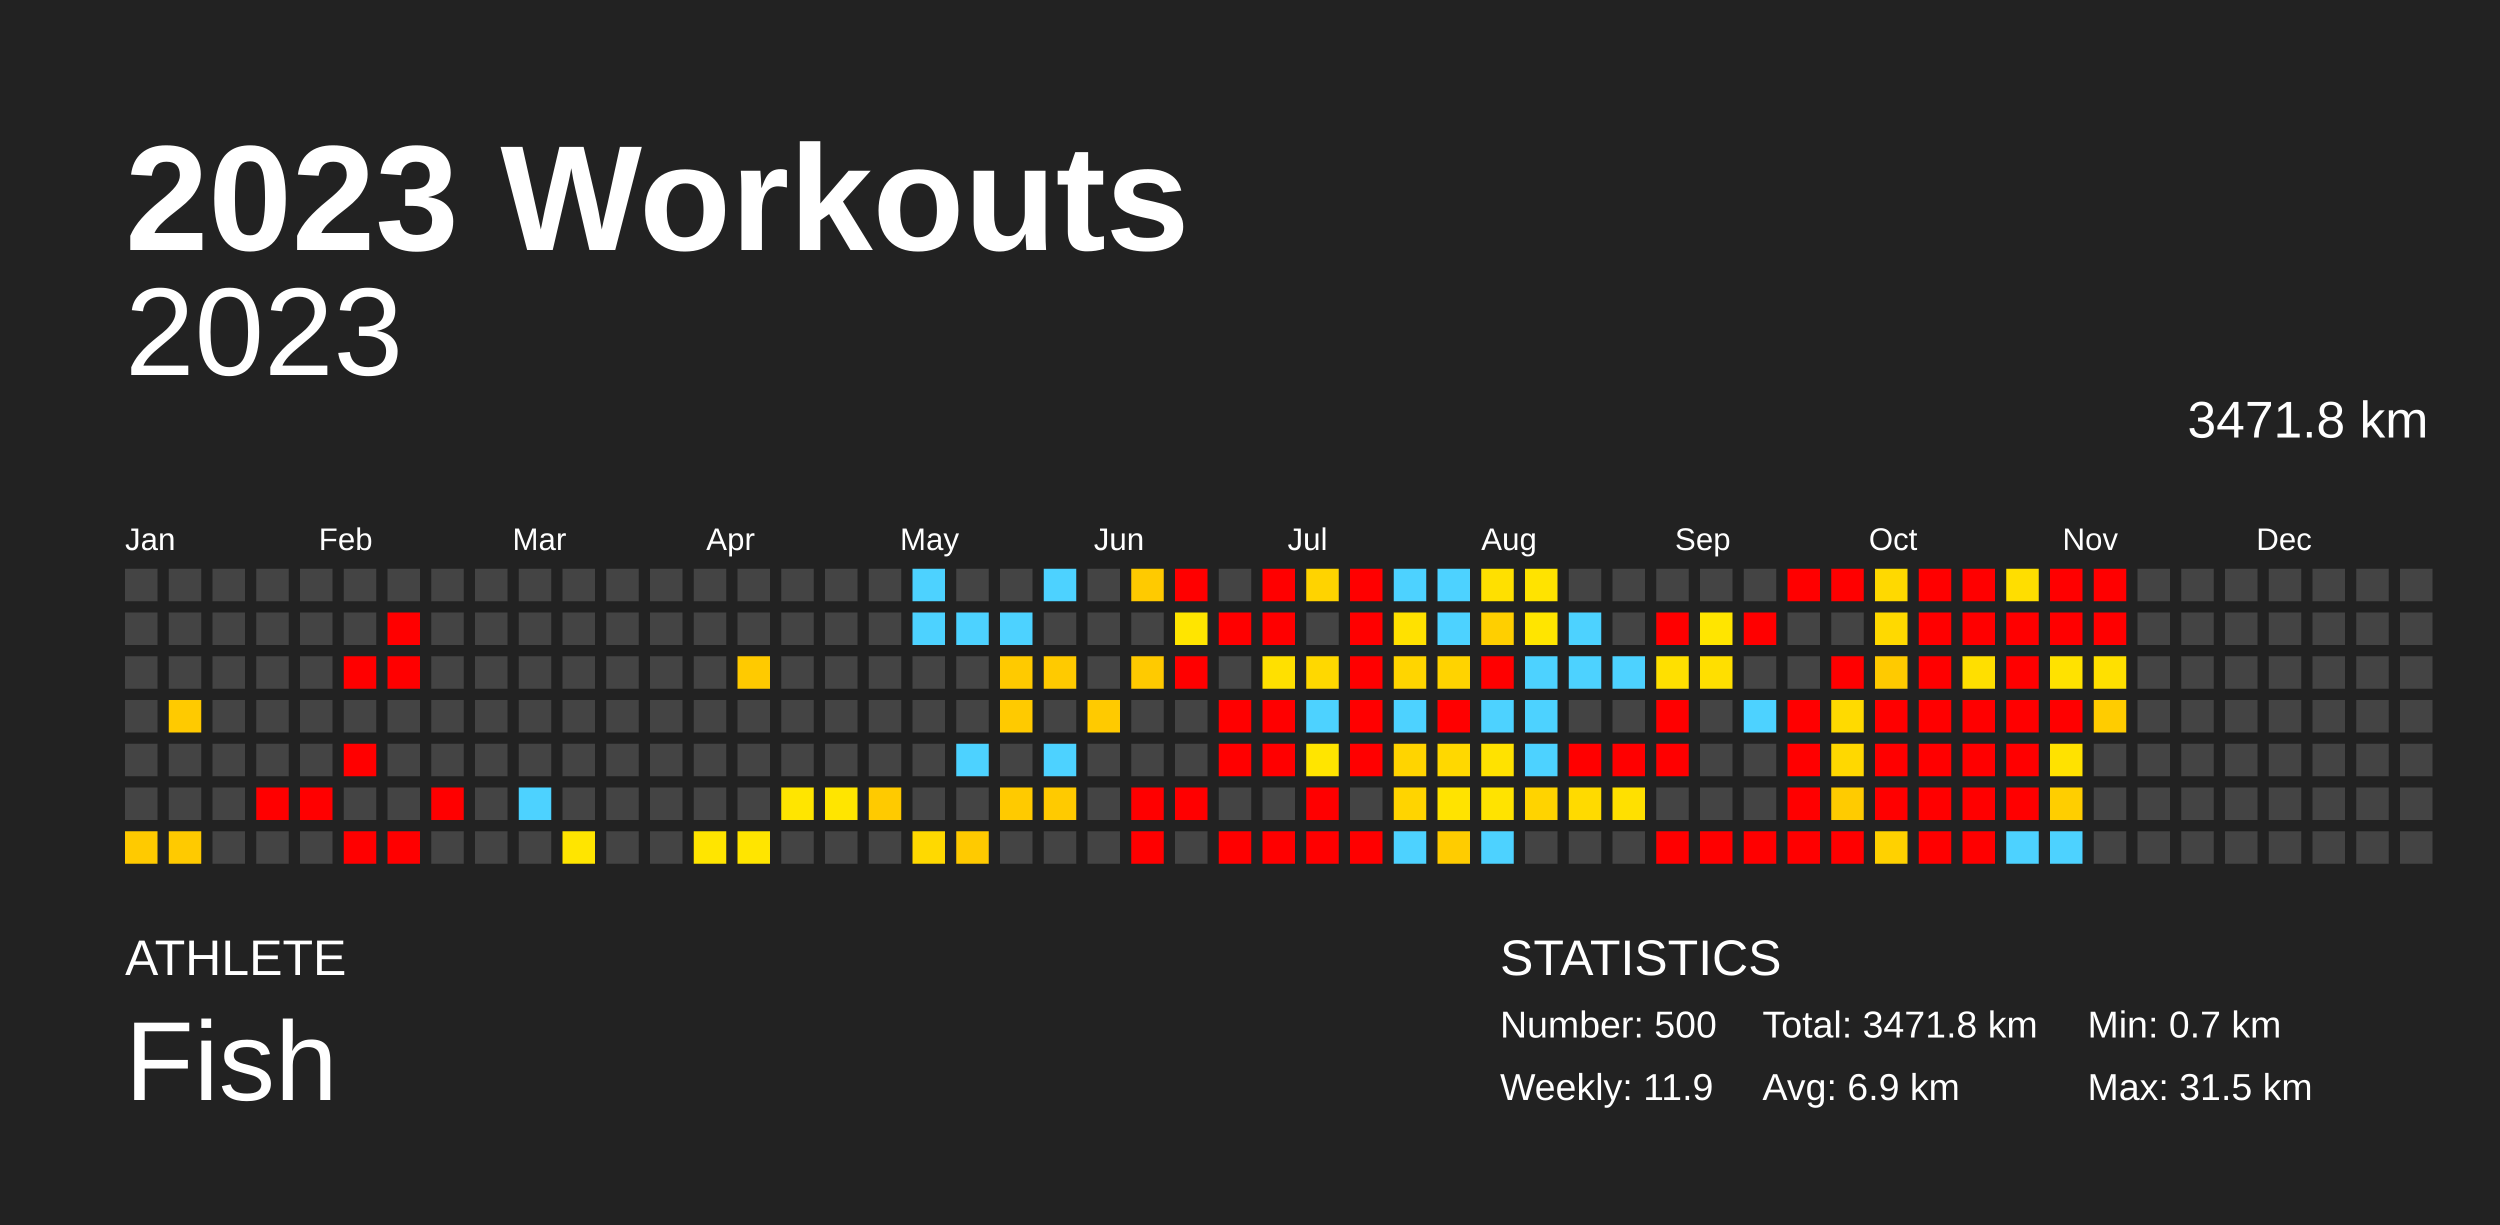
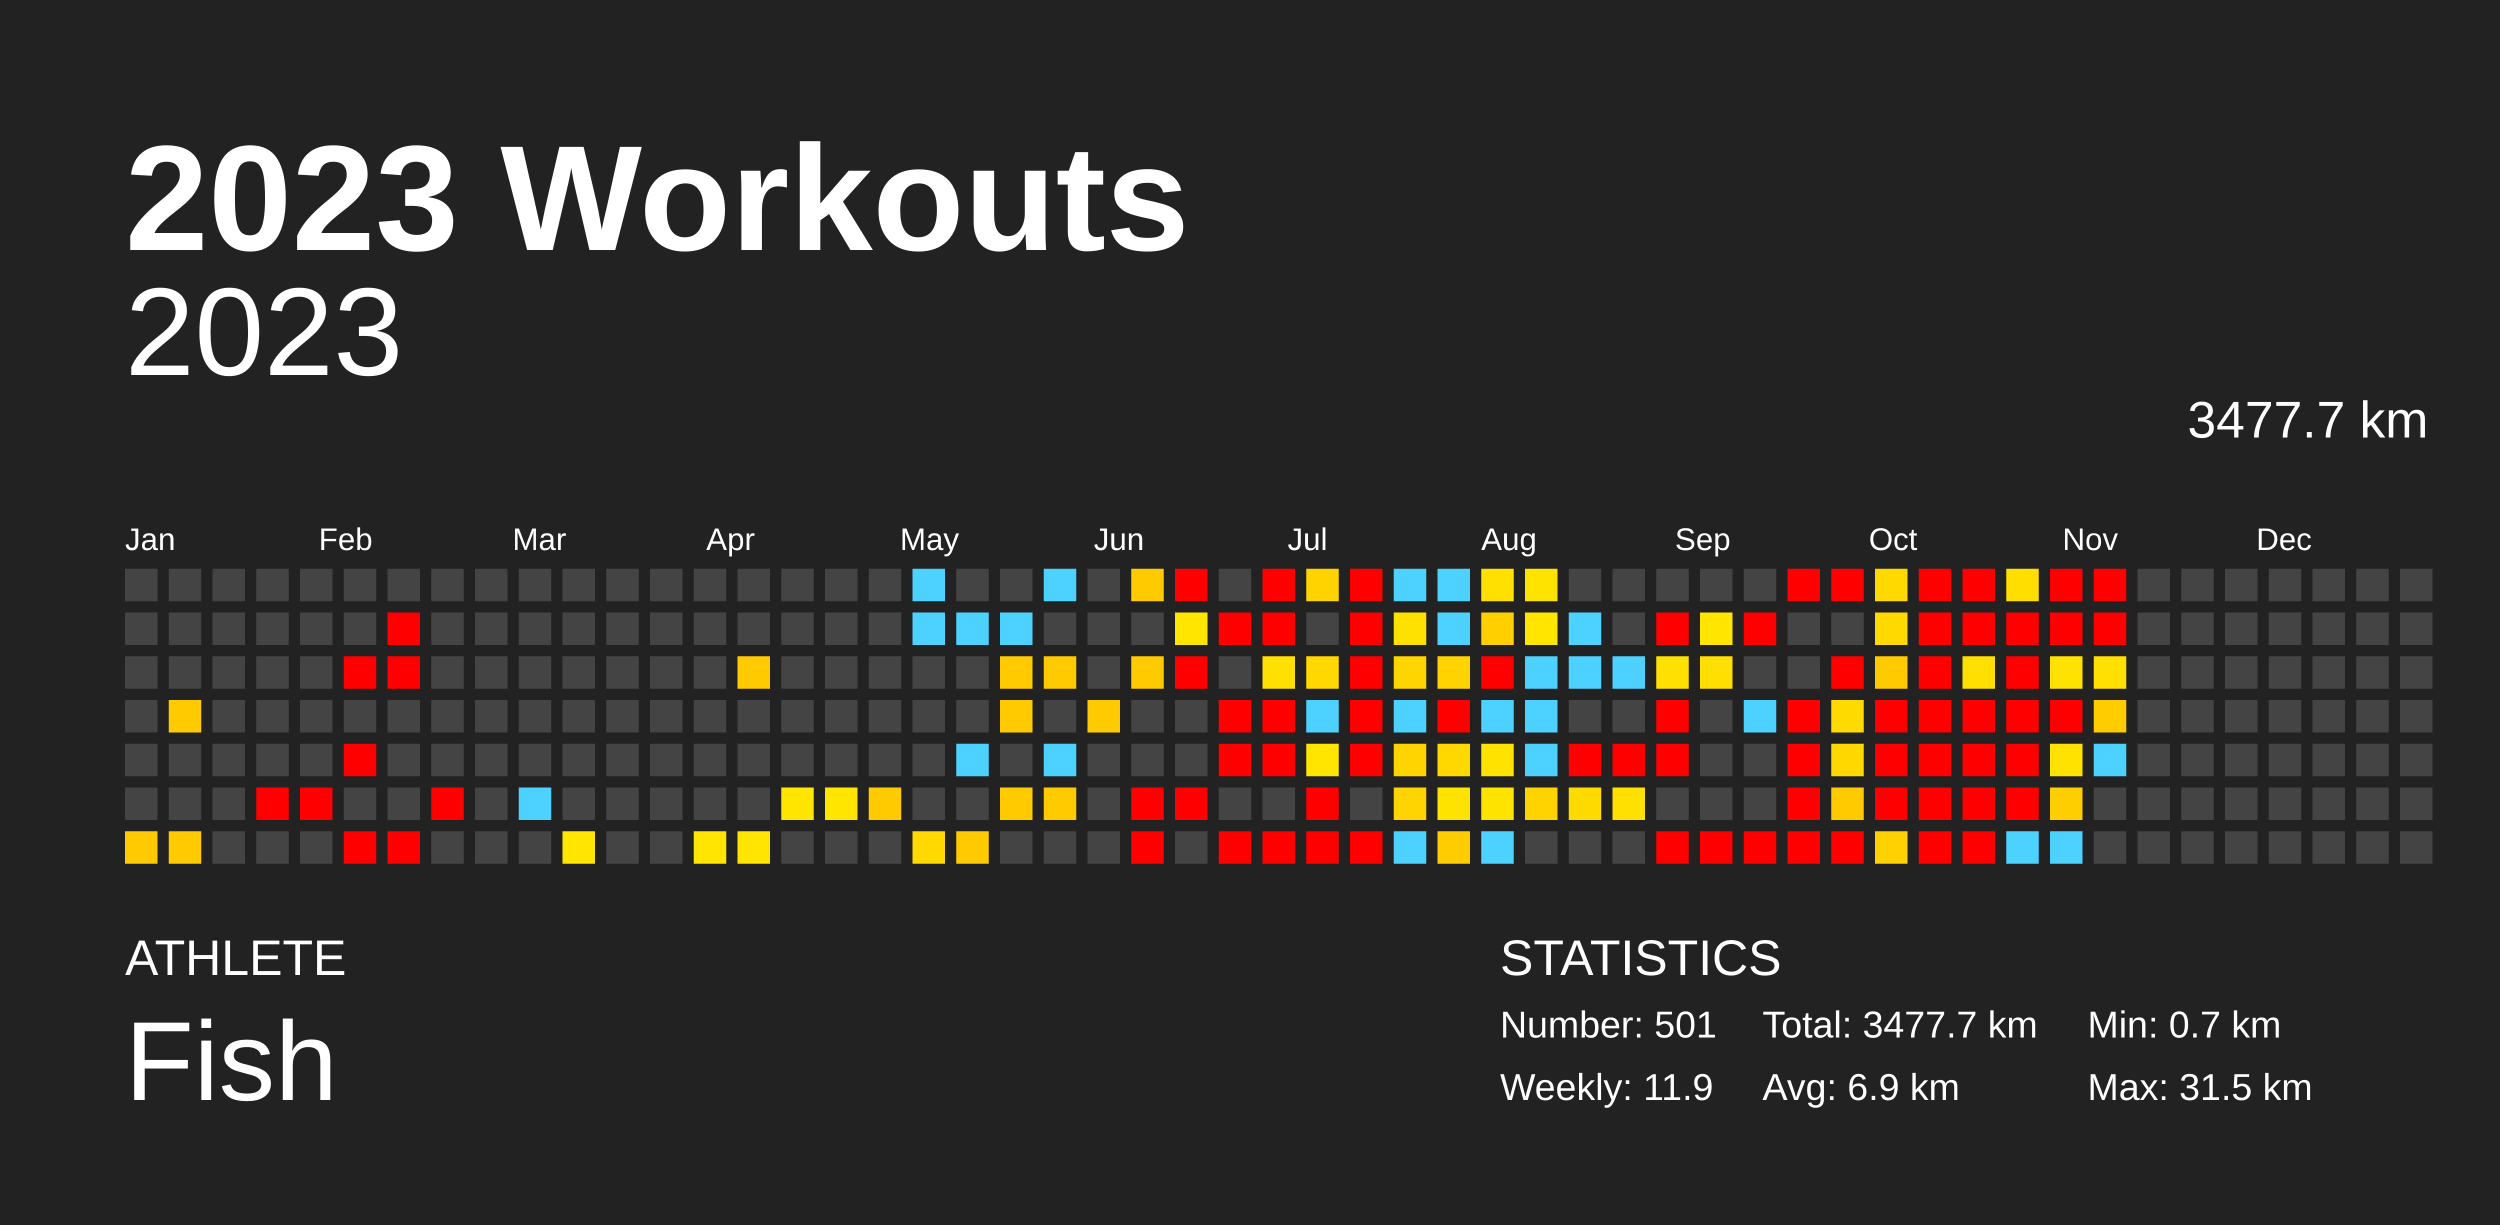
<svg xmlns="http://www.w3.org/2000/svg" baseProfile="full" height="98mm" version="1.1" viewBox="0,0,200,98" width="200mm">
  <defs />
  <rect fill="#222222" height="98" width="200" x="0" y="0" />
  <text fill="#FFFFFF" style="font-size:12px; font-family:Arial; font-weight:bold;" x="10" y="20">2023 Workouts</text>
  <text fill="#FFFFFF" style="font-size:4px; font-family:Arial" x="10" y="78">ATHLETE</text>
  <text fill="#FFFFFF" style="font-size:9px; font-family:Arial" x="10" y="88">Fish</text>
  <text fill="#FFFFFF" style="font-size:4px; font-family:Arial" x="120" y="78">STATISTICS</text>
-   <text fill="#FFFFFF" style="font-size:3px; font-family:Arial" x="120" y="83">Number: 500</text>
+   <text fill="#FFFFFF" style="font-size:3px; font-family:Arial" x="120" y="83">Number: 501</text>
  <text fill="#FFFFFF" style="font-size:3px; font-family:Arial" x="120" y="88">Weekly: 11.9</text>
-   <text fill="#FFFFFF" style="font-size:3px; font-family:Arial" x="141" y="83">Total: 3471.8 km</text>
+   <text fill="#FFFFFF" style="font-size:3px; font-family:Arial" x="141" y="83">Total: 3477.7 km</text>
  <text fill="#FFFFFF" style="font-size:3px; font-family:Arial" x="141" y="88">Avg: 6.9 km</text>
  <text fill="#FFFFFF" style="font-size:3px; font-family:Arial" x="167" y="83">Min: 0.7 km</text>
  <text fill="#FFFFFF" style="font-size:3px; font-family:Arial" x="167" y="88">Max: 31.5 km</text>
  <text alignment-baseline="hanging" fill="#FFFFFF" style="font-size:10.0px; font-family:Arial;" x="10" y="30">2023</text>
-   <text alignment-baseline="hanging" fill="#FFFFFF" style="font-size:4.125px; font-family:Arial;" x="175" y="35">3471.8 km</text>
+   <text alignment-baseline="hanging" fill="#FFFFFF" style="font-size:4.125px; font-family:Arial;" x="175" y="35">3477.7 km</text>
  <text fill="#FFFFFF" style="font-size:2.5px; font-family:Arial" x="10.0" y="44">Jan</text>
  <text fill="#FFFFFF" style="font-size:2.5px; font-family:Arial" x="25.5" y="44">Feb</text>
  <text fill="#FFFFFF" style="font-size:2.5px; font-family:Arial" x="41.0" y="44">Mar</text>
  <text fill="#FFFFFF" style="font-size:2.5px; font-family:Arial" x="56.5" y="44">Apr</text>
  <text fill="#FFFFFF" style="font-size:2.5px; font-family:Arial" x="72.0" y="44">May</text>
  <text fill="#FFFFFF" style="font-size:2.5px; font-family:Arial" x="87.5" y="44">Jun</text>
  <text fill="#FFFFFF" style="font-size:2.5px; font-family:Arial" x="103.0" y="44">Jul</text>
  <text fill="#FFFFFF" style="font-size:2.5px; font-family:Arial" x="118.5" y="44">Aug</text>
  <text fill="#FFFFFF" style="font-size:2.5px; font-family:Arial" x="134.0" y="44">Sep</text>
  <text fill="#FFFFFF" style="font-size:2.5px; font-family:Arial" x="149.5" y="44">Oct</text>
  <text fill="#FFFFFF" style="font-size:2.5px; font-family:Arial" x="165.0" y="44">Nov</text>
  <text fill="#FFFFFF" style="font-size:2.5px; font-family:Arial" x="180.5" y="44">Dec</text>
  <rect fill="#444444" height="2.6" width="2.6" x="10.0" y="45.5" />
  <rect fill="#444444" height="2.6" width="2.6" x="10.0" y="49.0" />
  <rect fill="#444444" height="2.6" width="2.6" x="10.0" y="52.5" />
  <rect fill="#444444" height="2.6" width="2.6" x="10.0" y="56.0" />
  <rect fill="#444444" height="2.6" width="2.6" x="10.0" y="59.5" />
  <rect fill="#444444" height="2.6" width="2.6" x="10.0" y="63.0" />
  <rect fill="#ffca00" height="2.6" width="2.6" x="10.0" y="66.5" />
  <rect fill="#444444" height="2.6" width="2.6" x="13.5" y="45.5" />
  <rect fill="#444444" height="2.6" width="2.6" x="13.5" y="49.0" />
  <rect fill="#444444" height="2.6" width="2.6" x="13.5" y="52.5" />
  <rect fill="#ffca00" height="2.6" width="2.6" x="13.5" y="56.0" />
  <rect fill="#444444" height="2.6" width="2.6" x="13.5" y="59.5" />
  <rect fill="#444444" height="2.6" width="2.6" x="13.5" y="63.0" />
  <rect fill="#ffca00" height="2.6" width="2.6" x="13.5" y="66.5" />
  <rect fill="#444444" height="2.6" width="2.6" x="17.0" y="45.5" />
  <rect fill="#444444" height="2.6" width="2.6" x="17.0" y="49.0" />
  <rect fill="#444444" height="2.6" width="2.6" x="17.0" y="52.5" />
  <rect fill="#444444" height="2.6" width="2.6" x="17.0" y="56.0" />
  <rect fill="#444444" height="2.6" width="2.6" x="17.0" y="59.5" />
  <rect fill="#444444" height="2.6" width="2.6" x="17.0" y="63.0" />
  <rect fill="#444444" height="2.6" width="2.6" x="17.0" y="66.5" />
  <rect fill="#444444" height="2.6" width="2.6" x="20.5" y="45.5" />
  <rect fill="#444444" height="2.6" width="2.6" x="20.5" y="49.0" />
  <rect fill="#444444" height="2.6" width="2.6" x="20.5" y="52.5" />
  <rect fill="#444444" height="2.6" width="2.6" x="20.5" y="56.0" />
  <rect fill="#444444" height="2.6" width="2.6" x="20.5" y="59.5" />
  <rect fill="red" height="2.6" width="2.6" x="20.5" y="63.0" />
  <rect fill="#444444" height="2.6" width="2.6" x="20.5" y="66.5" />
  <rect fill="#444444" height="2.6" width="2.6" x="24.0" y="45.5" />
  <rect fill="#444444" height="2.6" width="2.6" x="24.0" y="49.0" />
  <rect fill="#444444" height="2.6" width="2.6" x="24.0" y="52.5" />
  <rect fill="#444444" height="2.6" width="2.6" x="24.0" y="56.0" />
  <rect fill="#444444" height="2.6" width="2.6" x="24.0" y="59.5" />
  <rect fill="red" height="2.6" width="2.6" x="24.0" y="63.0" />
  <rect fill="#444444" height="2.6" width="2.6" x="24.0" y="66.5" />
  <rect fill="#444444" height="2.6" width="2.6" x="27.5" y="45.5" />
  <rect fill="#444444" height="2.6" width="2.6" x="27.5" y="49.0" />
  <rect fill="red" height="2.6" width="2.6" x="27.5" y="52.5" />
  <rect fill="#444444" height="2.6" width="2.6" x="27.5" y="56.0" />
  <rect fill="red" height="2.6" width="2.6" x="27.5" y="59.5" />
  <rect fill="#444444" height="2.6" width="2.6" x="27.5" y="63.0" />
  <rect fill="red" height="2.6" width="2.6" x="27.5" y="66.5" />
  <rect fill="#444444" height="2.6" width="2.6" x="31.0" y="45.5" />
  <rect fill="red" height="2.6" width="2.6" x="31.0" y="49.0" />
  <rect fill="red" height="2.6" width="2.6" x="31.0" y="52.5" />
  <rect fill="#444444" height="2.6" width="2.6" x="31.0" y="56.0" />
  <rect fill="#444444" height="2.6" width="2.6" x="31.0" y="59.5" />
  <rect fill="#444444" height="2.6" width="2.6" x="31.0" y="63.0" />
  <rect fill="red" height="2.6" width="2.6" x="31.0" y="66.5" />
  <rect fill="#444444" height="2.6" width="2.6" x="34.5" y="45.5" />
  <rect fill="#444444" height="2.6" width="2.6" x="34.5" y="49.0" />
  <rect fill="#444444" height="2.6" width="2.6" x="34.5" y="52.5" />
  <rect fill="#444444" height="2.6" width="2.6" x="34.5" y="56.0" />
  <rect fill="#444444" height="2.6" width="2.6" x="34.5" y="59.5" />
  <rect fill="red" height="2.6" width="2.6" x="34.5" y="63.0" />
  <rect fill="#444444" height="2.6" width="2.6" x="34.5" y="66.5" />
  <rect fill="#444444" height="2.6" width="2.6" x="38.0" y="45.5" />
  <rect fill="#444444" height="2.6" width="2.6" x="38.0" y="49.0" />
  <rect fill="#444444" height="2.6" width="2.6" x="38.0" y="52.5" />
  <rect fill="#444444" height="2.6" width="2.6" x="38.0" y="56.0" />
  <rect fill="#444444" height="2.6" width="2.6" x="38.0" y="59.5" />
  <rect fill="#444444" height="2.6" width="2.6" x="38.0" y="63.0" />
  <rect fill="#444444" height="2.6" width="2.6" x="38.0" y="66.5" />
  <rect fill="#444444" height="2.6" width="2.6" x="41.5" y="45.5" />
  <rect fill="#444444" height="2.6" width="2.6" x="41.5" y="49.0" />
  <rect fill="#444444" height="2.6" width="2.6" x="41.5" y="52.5" />
  <rect fill="#444444" height="2.6" width="2.6" x="41.5" y="56.0" />
  <rect fill="#444444" height="2.6" width="2.6" x="41.5" y="59.5" />
  <rect fill="#4dd2ff" height="2.6" width="2.6" x="41.5" y="63.0" />
  <rect fill="#444444" height="2.6" width="2.6" x="41.5" y="66.5" />
  <rect fill="#444444" height="2.6" width="2.6" x="45.0" y="45.5" />
  <rect fill="#444444" height="2.6" width="2.6" x="45.0" y="49.0" />
  <rect fill="#444444" height="2.6" width="2.6" x="45.0" y="52.5" />
  <rect fill="#444444" height="2.6" width="2.6" x="45.0" y="56.0" />
  <rect fill="#444444" height="2.6" width="2.6" x="45.0" y="59.5" />
  <rect fill="#444444" height="2.6" width="2.6" x="45.0" y="63.0" />
  <rect fill="#ffe500" height="2.6" width="2.6" x="45.0" y="66.5" />
  <rect fill="#444444" height="2.6" width="2.6" x="48.5" y="45.5" />
  <rect fill="#444444" height="2.6" width="2.6" x="48.5" y="49.0" />
  <rect fill="#444444" height="2.6" width="2.6" x="48.5" y="52.5" />
  <rect fill="#444444" height="2.6" width="2.6" x="48.5" y="56.0" />
  <rect fill="#444444" height="2.6" width="2.6" x="48.5" y="59.5" />
  <rect fill="#444444" height="2.6" width="2.6" x="48.5" y="63.0" />
  <rect fill="#444444" height="2.6" width="2.6" x="48.5" y="66.5" />
  <rect fill="#444444" height="2.6" width="2.6" x="52.0" y="45.5" />
  <rect fill="#444444" height="2.6" width="2.6" x="52.0" y="49.0" />
  <rect fill="#444444" height="2.6" width="2.6" x="52.0" y="52.5" />
  <rect fill="#444444" height="2.6" width="2.6" x="52.0" y="56.0" />
  <rect fill="#444444" height="2.6" width="2.6" x="52.0" y="59.5" />
  <rect fill="#444444" height="2.6" width="2.6" x="52.0" y="63.0" />
  <rect fill="#444444" height="2.6" width="2.6" x="52.0" y="66.5" />
  <rect fill="#444444" height="2.6" width="2.6" x="55.5" y="45.5" />
  <rect fill="#444444" height="2.6" width="2.6" x="55.5" y="49.0" />
  <rect fill="#444444" height="2.6" width="2.6" x="55.5" y="52.5" />
  <rect fill="#444444" height="2.6" width="2.6" x="55.5" y="56.0" />
  <rect fill="#444444" height="2.6" width="2.6" x="55.5" y="59.5" />
  <rect fill="#444444" height="2.6" width="2.6" x="55.5" y="63.0" />
  <rect fill="#ffe500" height="2.6" width="2.6" x="55.5" y="66.5" />
  <rect fill="#444444" height="2.6" width="2.6" x="59.0" y="45.5" />
  <rect fill="#444444" height="2.6" width="2.6" x="59.0" y="49.0" />
  <rect fill="#ffca00" height="2.6" width="2.6" x="59.0" y="52.5" />
  <rect fill="#444444" height="2.6" width="2.6" x="59.0" y="56.0" />
  <rect fill="#444444" height="2.6" width="2.6" x="59.0" y="59.5" />
  <rect fill="#444444" height="2.6" width="2.6" x="59.0" y="63.0" />
  <rect fill="#ffe500" height="2.6" width="2.6" x="59.0" y="66.5" />
  <rect fill="#444444" height="2.6" width="2.6" x="62.5" y="45.5" />
  <rect fill="#444444" height="2.6" width="2.6" x="62.5" y="49.0" />
  <rect fill="#444444" height="2.6" width="2.6" x="62.5" y="52.5" />
  <rect fill="#444444" height="2.6" width="2.6" x="62.5" y="56.0" />
  <rect fill="#444444" height="2.6" width="2.6" x="62.5" y="59.5" />
  <rect fill="#ffe500" height="2.6" width="2.6" x="62.5" y="63.0" />
  <rect fill="#444444" height="2.6" width="2.6" x="62.5" y="66.5" />
  <rect fill="#444444" height="2.6" width="2.6" x="66.0" y="45.5" />
  <rect fill="#444444" height="2.6" width="2.6" x="66.0" y="49.0" />
  <rect fill="#444444" height="2.6" width="2.6" x="66.0" y="52.5" />
  <rect fill="#444444" height="2.6" width="2.6" x="66.0" y="56.0" />
  <rect fill="#444444" height="2.6" width="2.6" x="66.0" y="59.5" />
  <rect fill="#ffe500" height="2.6" width="2.6" x="66.0" y="63.0" />
  <rect fill="#444444" height="2.6" width="2.6" x="66.0" y="66.5" />
  <rect fill="#444444" height="2.6" width="2.6" x="69.5" y="45.5" />
  <rect fill="#444444" height="2.6" width="2.6" x="69.5" y="49.0" />
  <rect fill="#444444" height="2.6" width="2.6" x="69.5" y="52.5" />
  <rect fill="#444444" height="2.6" width="2.6" x="69.5" y="56.0" />
  <rect fill="#444444" height="2.6" width="2.6" x="69.5" y="59.5" />
  <rect fill="#ffca00" height="2.6" width="2.6" x="69.5" y="63.0" />
  <rect fill="#444444" height="2.6" width="2.6" x="69.5" y="66.5" />
  <rect fill="#4dd2ff" height="2.6" width="2.6" x="73.0" y="45.5" />
  <rect fill="#4dd2ff" height="2.6" width="2.6" x="73.0" y="49.0" />
  <rect fill="#444444" height="2.6" width="2.6" x="73.0" y="52.5" />
  <rect fill="#444444" height="2.6" width="2.6" x="73.0" y="56.0" />
  <rect fill="#444444" height="2.6" width="2.6" x="73.0" y="59.5" />
  <rect fill="#444444" height="2.6" width="2.6" x="73.0" y="63.0" />
  <rect fill="#ffd900" height="2.6" width="2.6" x="73.0" y="66.5" />
  <rect fill="#444444" height="2.6" width="2.6" x="76.5" y="45.5" />
  <rect fill="#4dd2ff" height="2.6" width="2.6" x="76.5" y="49.0" />
  <rect fill="#444444" height="2.6" width="2.6" x="76.5" y="52.5" />
  <rect fill="#444444" height="2.6" width="2.6" x="76.5" y="56.0" />
  <rect fill="#4dd2ff" height="2.6" width="2.6" x="76.5" y="59.5" />
  <rect fill="#444444" height="2.6" width="2.6" x="76.5" y="63.0" />
  <rect fill="#ffca00" height="2.6" width="2.6" x="76.5" y="66.5" />
  <rect fill="#444444" height="2.6" width="2.6" x="80.0" y="45.5" />
  <rect fill="#4dd2ff" height="2.6" width="2.6" x="80.0" y="49.0" />
  <rect fill="#ffca00" height="2.6" width="2.6" x="80.0" y="52.5" />
  <rect fill="#ffca00" height="2.6" width="2.6" x="80.0" y="56.0" />
  <rect fill="#444444" height="2.6" width="2.6" x="80.0" y="59.5" />
  <rect fill="#ffca00" height="2.6" width="2.6" x="80.0" y="63.0" />
  <rect fill="#444444" height="2.6" width="2.6" x="80.0" y="66.5" />
  <rect fill="#4dd2ff" height="2.6" width="2.6" x="83.5" y="45.5" />
  <rect fill="#444444" height="2.6" width="2.6" x="83.5" y="49.0" />
  <rect fill="#ffca00" height="2.6" width="2.6" x="83.5" y="52.5" />
  <rect fill="#444444" height="2.6" width="2.6" x="83.5" y="56.0" />
  <rect fill="#4dd2ff" height="2.6" width="2.6" x="83.5" y="59.5" />
  <rect fill="#ffca00" height="2.6" width="2.6" x="83.5" y="63.0" />
  <rect fill="#444444" height="2.6" width="2.6" x="83.5" y="66.5" />
  <rect fill="#444444" height="2.6" width="2.6" x="87.0" y="45.5" />
  <rect fill="#444444" height="2.6" width="2.6" x="87.0" y="49.0" />
  <rect fill="#444444" height="2.6" width="2.6" x="87.0" y="52.5" />
  <rect fill="#ffca00" height="2.6" width="2.6" x="87.0" y="56.0" />
  <rect fill="#444444" height="2.6" width="2.6" x="87.0" y="59.5" />
  <rect fill="#444444" height="2.6" width="2.6" x="87.0" y="63.0" />
  <rect fill="#444444" height="2.6" width="2.6" x="87.0" y="66.5" />
  <rect fill="#ffca00" height="2.6" width="2.6" x="90.5" y="45.5" />
  <rect fill="#444444" height="2.6" width="2.6" x="90.5" y="49.0" />
  <rect fill="#ffca00" height="2.6" width="2.6" x="90.5" y="52.5" />
  <rect fill="#444444" height="2.6" width="2.6" x="90.5" y="56.0" />
  <rect fill="#444444" height="2.6" width="2.6" x="90.5" y="59.5" />
  <rect fill="red" height="2.6" width="2.6" x="90.5" y="63.0" />
  <rect fill="red" height="2.6" width="2.6" x="90.5" y="66.5" />
  <rect fill="red" height="2.6" width="2.6" x="94.0" y="45.5" />
  <rect fill="#ffe500" height="2.6" width="2.6" x="94.0" y="49.0" />
  <rect fill="red" height="2.6" width="2.6" x="94.0" y="52.5" />
  <rect fill="#444444" height="2.6" width="2.6" x="94.0" y="56.0" />
  <rect fill="#444444" height="2.6" width="2.6" x="94.0" y="59.5" />
  <rect fill="red" height="2.6" width="2.6" x="94.0" y="63.0" />
  <rect fill="#444444" height="2.6" width="2.6" x="94.0" y="66.5" />
  <rect fill="#444444" height="2.6" width="2.6" x="97.5" y="45.5" />
  <rect fill="red" height="2.6" width="2.6" x="97.5" y="49.0" />
  <rect fill="#444444" height="2.6" width="2.6" x="97.5" y="52.5" />
  <rect fill="red" height="2.6" width="2.6" x="97.5" y="56.0" />
  <rect fill="red" height="2.6" width="2.6" x="97.5" y="59.5" />
  <rect fill="#444444" height="2.6" width="2.6" x="97.5" y="63.0" />
  <rect fill="red" height="2.6" width="2.6" x="97.5" y="66.5" />
  <rect fill="red" height="2.6" width="2.6" x="101.0" y="45.5" />
  <rect fill="red" height="2.6" width="2.6" x="101.0" y="49.0" />
  <rect fill="#ffe000" height="2.6" width="2.6" x="101.0" y="52.5" />
  <rect fill="red" height="2.6" width="2.6" x="101.0" y="56.0" />
  <rect fill="red" height="2.6" width="2.6" x="101.0" y="59.5" />
  <rect fill="#444444" height="2.6" width="2.6" x="101.0" y="63.0" />
  <rect fill="red" height="2.6" width="2.6" x="101.0" y="66.5" />
  <rect fill="#ffd300" height="2.6" width="2.6" x="104.5" y="45.5" />
  <rect fill="#444444" height="2.6" width="2.6" x="104.5" y="49.0" />
  <rect fill="#ffd800" height="2.6" width="2.6" x="104.5" y="52.5" />
  <rect fill="#4dd2ff" height="2.6" width="2.6" x="104.5" y="56.0" />
  <rect fill="#ffe500" height="2.6" width="2.6" x="104.5" y="59.5" />
  <rect fill="red" height="2.6" width="2.6" x="104.5" y="63.0" />
  <rect fill="red" height="2.6" width="2.6" x="104.5" y="66.5" />
  <rect fill="red" height="2.6" width="2.6" x="108.0" y="45.5" />
  <rect fill="red" height="2.6" width="2.6" x="108.0" y="49.0" />
  <rect fill="red" height="2.6" width="2.6" x="108.0" y="52.5" />
  <rect fill="red" height="2.6" width="2.6" x="108.0" y="56.0" />
  <rect fill="red" height="2.6" width="2.6" x="108.0" y="59.5" />
  <rect fill="#444444" height="2.6" width="2.6" x="108.0" y="63.0" />
  <rect fill="red" height="2.6" width="2.6" x="108.0" y="66.5" />
  <rect fill="#4dd2ff" height="2.6" width="2.6" x="111.5" y="45.5" />
  <rect fill="#ffe100" height="2.6" width="2.6" x="111.5" y="49.0" />
  <rect fill="#ffd500" height="2.6" width="2.6" x="111.5" y="52.5" />
  <rect fill="#4dd2ff" height="2.6" width="2.6" x="111.5" y="56.0" />
  <rect fill="#ffd400" height="2.6" width="2.6" x="111.5" y="59.5" />
  <rect fill="#ffd400" height="2.6" width="2.6" x="111.5" y="63.0" />
  <rect fill="#4dd2ff" height="2.6" width="2.6" x="111.5" y="66.5" />
  <rect fill="#4dd2ff" height="2.6" width="2.6" x="115.0" y="45.5" />
  <rect fill="#4dd2ff" height="2.6" width="2.6" x="115.0" y="49.0" />
  <rect fill="#ffd300" height="2.6" width="2.6" x="115.0" y="52.5" />
  <rect fill="red" height="2.6" width="2.6" x="115.0" y="56.0" />
  <rect fill="#ffd800" height="2.6" width="2.6" x="115.0" y="59.5" />
  <rect fill="#ffe300" height="2.6" width="2.6" x="115.0" y="63.0" />
  <rect fill="#ffcc00" height="2.6" width="2.6" x="115.0" y="66.5" />
  <rect fill="#ffe000" height="2.6" width="2.6" x="118.5" y="45.5" />
  <rect fill="#ffcf00" height="2.6" width="2.6" x="118.5" y="49.0" />
  <rect fill="red" height="2.6" width="2.6" x="118.5" y="52.5" />
  <rect fill="#4dd2ff" height="2.6" width="2.6" x="118.5" y="56.0" />
  <rect fill="#ffe200" height="2.6" width="2.6" x="118.5" y="59.5" />
  <rect fill="#ffe300" height="2.6" width="2.6" x="118.5" y="63.0" />
  <rect fill="#4dd2ff" height="2.6" width="2.6" x="118.5" y="66.5" />
  <rect fill="#ffe300" height="2.6" width="2.6" x="122.0" y="45.5" />
  <rect fill="#ffe500" height="2.6" width="2.6" x="122.0" y="49.0" />
  <rect fill="#4dd2ff" height="2.6" width="2.6" x="122.0" y="52.5" />
  <rect fill="#4dd2ff" height="2.6" width="2.6" x="122.0" y="56.0" />
  <rect fill="#4dd2ff" height="2.6" width="2.6" x="122.0" y="59.5" />
  <rect fill="#ffd300" height="2.6" width="2.6" x="122.0" y="63.0" />
  <rect fill="#444444" height="2.6" width="2.6" x="122.0" y="66.5" />
  <rect fill="#444444" height="2.6" width="2.6" x="125.5" y="45.5" />
  <rect fill="#4dd2ff" height="2.6" width="2.6" x="125.5" y="49.0" />
  <rect fill="#4dd2ff" height="2.6" width="2.6" x="125.5" y="52.5" />
  <rect fill="#444444" height="2.6" width="2.6" x="125.5" y="56.0" />
  <rect fill="red" height="2.6" width="2.6" x="125.5" y="59.5" />
  <rect fill="#ffda00" height="2.6" width="2.6" x="125.5" y="63.0" />
  <rect fill="#444444" height="2.6" width="2.6" x="125.5" y="66.5" />
  <rect fill="#444444" height="2.6" width="2.6" x="129.0" y="45.5" />
  <rect fill="#444444" height="2.6" width="2.6" x="129.0" y="49.0" />
  <rect fill="#4dd2ff" height="2.6" width="2.6" x="129.0" y="52.5" />
  <rect fill="#444444" height="2.6" width="2.6" x="129.0" y="56.0" />
  <rect fill="red" height="2.6" width="2.6" x="129.0" y="59.5" />
  <rect fill="#ffe000" height="2.6" width="2.6" x="129.0" y="63.0" />
  <rect fill="#444444" height="2.6" width="2.6" x="129.0" y="66.5" />
  <rect fill="#444444" height="2.6" width="2.6" x="132.5" y="45.5" />
  <rect fill="red" height="2.6" width="2.6" x="132.5" y="49.0" />
  <rect fill="#ffe000" height="2.6" width="2.6" x="132.5" y="52.5" />
  <rect fill="red" height="2.6" width="2.6" x="132.5" y="56.0" />
  <rect fill="red" height="2.6" width="2.6" x="132.5" y="59.5" />
  <rect fill="#444444" height="2.6" width="2.6" x="132.5" y="63.0" />
  <rect fill="red" height="2.6" width="2.6" x="132.5" y="66.5" />
  <rect fill="#444444" height="2.6" width="2.6" x="136.0" y="45.5" />
  <rect fill="#ffe500" height="2.6" width="2.6" x="136.0" y="49.0" />
  <rect fill="#ffdf00" height="2.6" width="2.6" x="136.0" y="52.5" />
  <rect fill="#444444" height="2.6" width="2.6" x="136.0" y="56.0" />
  <rect fill="#444444" height="2.6" width="2.6" x="136.0" y="59.5" />
  <rect fill="#444444" height="2.6" width="2.6" x="136.0" y="63.0" />
  <rect fill="red" height="2.6" width="2.6" x="136.0" y="66.5" />
  <rect fill="#444444" height="2.6" width="2.6" x="139.5" y="45.5" />
  <rect fill="red" height="2.6" width="2.6" x="139.5" y="49.0" />
  <rect fill="#444444" height="2.6" width="2.6" x="139.5" y="52.5" />
  <rect fill="#4dd2ff" height="2.6" width="2.6" x="139.5" y="56.0" />
  <rect fill="#444444" height="2.6" width="2.6" x="139.5" y="59.5" />
  <rect fill="#444444" height="2.6" width="2.6" x="139.5" y="63.0" />
  <rect fill="red" height="2.6" width="2.6" x="139.5" y="66.5" />
  <rect fill="red" height="2.6" width="2.6" x="143.0" y="45.5" />
  <rect fill="#444444" height="2.6" width="2.6" x="143.0" y="49.0" />
  <rect fill="#444444" height="2.6" width="2.6" x="143.0" y="52.5" />
  <rect fill="red" height="2.6" width="2.6" x="143.0" y="56.0" />
  <rect fill="red" height="2.6" width="2.6" x="143.0" y="59.5" />
  <rect fill="red" height="2.6" width="2.6" x="143.0" y="63.0" />
  <rect fill="red" height="2.6" width="2.6" x="143.0" y="66.5" />
  <rect fill="red" height="2.6" width="2.6" x="146.5" y="45.5" />
  <rect fill="#444444" height="2.6" width="2.6" x="146.5" y="49.0" />
  <rect fill="red" height="2.6" width="2.6" x="146.5" y="52.5" />
  <rect fill="#ffda00" height="2.6" width="2.6" x="146.5" y="56.0" />
  <rect fill="#ffd800" height="2.6" width="2.6" x="146.5" y="59.5" />
  <rect fill="#ffcb00" height="2.6" width="2.6" x="146.5" y="63.0" />
  <rect fill="red" height="2.6" width="2.6" x="146.5" y="66.5" />
  <rect fill="#ffd900" height="2.6" width="2.6" x="150.0" y="45.5" />
  <rect fill="#ffd900" height="2.6" width="2.6" x="150.0" y="49.0" />
  <rect fill="#ffca00" height="2.6" width="2.6" x="150.0" y="52.5" />
  <rect fill="red" height="2.6" width="2.6" x="150.0" y="56.0" />
  <rect fill="red" height="2.6" width="2.6" x="150.0" y="59.5" />
  <rect fill="red" height="2.6" width="2.6" x="150.0" y="63.0" />
  <rect fill="#ffd100" height="2.6" width="2.6" x="150.0" y="66.5" />
  <rect fill="red" height="2.6" width="2.6" x="153.5" y="45.5" />
  <rect fill="red" height="2.6" width="2.6" x="153.5" y="49.0" />
  <rect fill="red" height="2.6" width="2.6" x="153.5" y="52.5" />
  <rect fill="red" height="2.6" width="2.6" x="153.5" y="56.0" />
  <rect fill="red" height="2.6" width="2.6" x="153.5" y="59.5" />
  <rect fill="red" height="2.6" width="2.6" x="153.5" y="63.0" />
  <rect fill="red" height="2.6" width="2.6" x="153.5" y="66.5" />
  <rect fill="red" height="2.6" width="2.6" x="157.0" y="45.5" />
  <rect fill="red" height="2.6" width="2.6" x="157.0" y="49.0" />
  <rect fill="#ffdf00" height="2.6" width="2.6" x="157.0" y="52.5" />
  <rect fill="red" height="2.6" width="2.6" x="157.0" y="56.0" />
  <rect fill="red" height="2.6" width="2.6" x="157.0" y="59.5" />
  <rect fill="red" height="2.6" width="2.6" x="157.0" y="63.0" />
  <rect fill="red" height="2.6" width="2.6" x="157.0" y="66.5" />
  <rect fill="#ffde00" height="2.6" width="2.6" x="160.5" y="45.5" />
  <rect fill="red" height="2.6" width="2.6" x="160.5" y="49.0" />
  <rect fill="red" height="2.6" width="2.6" x="160.5" y="52.5" />
  <rect fill="red" height="2.6" width="2.6" x="160.5" y="56.0" />
  <rect fill="red" height="2.6" width="2.6" x="160.5" y="59.5" />
  <rect fill="red" height="2.6" width="2.6" x="160.5" y="63.0" />
  <rect fill="#4dd2ff" height="2.6" width="2.6" x="160.5" y="66.5" />
  <rect fill="red" height="2.6" width="2.6" x="164.0" y="45.5" />
  <rect fill="red" height="2.6" width="2.6" x="164.0" y="49.0" />
  <rect fill="#ffe200" height="2.6" width="2.6" x="164.0" y="52.5" />
  <rect fill="red" height="2.6" width="2.6" x="164.0" y="56.0" />
  <rect fill="#ffe200" height="2.6" width="2.6" x="164.0" y="59.5" />
  <rect fill="#ffce00" height="2.6" width="2.6" x="164.0" y="63.0" />
  <rect fill="#4dd2ff" height="2.6" width="2.6" x="164.0" y="66.5" />
  <rect fill="red" height="2.6" width="2.6" x="167.5" y="45.5" />
  <rect fill="red" height="2.6" width="2.6" x="167.5" y="49.0" />
  <rect fill="#ffe000" height="2.6" width="2.6" x="167.5" y="52.5" />
  <rect fill="#ffcc00" height="2.6" width="2.6" x="167.5" y="56.0" />
-   <rect fill="#444444" height="2.6" width="2.6" x="167.5" y="59.5" />
+   <rect fill="#4dd2ff" height="2.6" width="2.6" x="167.5" y="59.5" />
  <rect fill="#444444" height="2.6" width="2.6" x="167.5" y="63.0" />
  <rect fill="#444444" height="2.6" width="2.6" x="167.5" y="66.5" />
  <rect fill="#444444" height="2.6" width="2.6" x="171.0" y="45.5" />
  <rect fill="#444444" height="2.6" width="2.6" x="171.0" y="49.0" />
  <rect fill="#444444" height="2.6" width="2.6" x="171.0" y="52.5" />
  <rect fill="#444444" height="2.6" width="2.6" x="171.0" y="56.0" />
  <rect fill="#444444" height="2.6" width="2.6" x="171.0" y="59.5" />
  <rect fill="#444444" height="2.6" width="2.6" x="171.0" y="63.0" />
  <rect fill="#444444" height="2.6" width="2.6" x="171.0" y="66.5" />
  <rect fill="#444444" height="2.6" width="2.6" x="174.5" y="45.5" />
  <rect fill="#444444" height="2.6" width="2.6" x="174.5" y="49.0" />
  <rect fill="#444444" height="2.6" width="2.6" x="174.5" y="52.5" />
  <rect fill="#444444" height="2.6" width="2.6" x="174.5" y="56.0" />
  <rect fill="#444444" height="2.6" width="2.6" x="174.5" y="59.5" />
  <rect fill="#444444" height="2.6" width="2.6" x="174.5" y="63.0" />
  <rect fill="#444444" height="2.6" width="2.6" x="174.5" y="66.5" />
  <rect fill="#444444" height="2.6" width="2.6" x="178.0" y="45.5" />
  <rect fill="#444444" height="2.6" width="2.6" x="178.0" y="49.0" />
  <rect fill="#444444" height="2.6" width="2.6" x="178.0" y="52.5" />
  <rect fill="#444444" height="2.6" width="2.6" x="178.0" y="56.0" />
  <rect fill="#444444" height="2.6" width="2.6" x="178.0" y="59.5" />
  <rect fill="#444444" height="2.6" width="2.6" x="178.0" y="63.0" />
  <rect fill="#444444" height="2.6" width="2.6" x="178.0" y="66.5" />
  <rect fill="#444444" height="2.6" width="2.6" x="181.5" y="45.5" />
  <rect fill="#444444" height="2.6" width="2.6" x="181.5" y="49.0" />
  <rect fill="#444444" height="2.6" width="2.6" x="181.5" y="52.5" />
  <rect fill="#444444" height="2.6" width="2.6" x="181.5" y="56.0" />
  <rect fill="#444444" height="2.6" width="2.6" x="181.5" y="59.5" />
  <rect fill="#444444" height="2.6" width="2.6" x="181.5" y="63.0" />
  <rect fill="#444444" height="2.6" width="2.6" x="181.5" y="66.5" />
  <rect fill="#444444" height="2.6" width="2.6" x="185.0" y="45.5" />
  <rect fill="#444444" height="2.6" width="2.6" x="185.0" y="49.0" />
  <rect fill="#444444" height="2.6" width="2.6" x="185.0" y="52.5" />
  <rect fill="#444444" height="2.6" width="2.6" x="185.0" y="56.0" />
  <rect fill="#444444" height="2.6" width="2.6" x="185.0" y="59.5" />
  <rect fill="#444444" height="2.6" width="2.6" x="185.0" y="63.0" />
  <rect fill="#444444" height="2.6" width="2.6" x="185.0" y="66.5" />
  <rect fill="#444444" height="2.6" width="2.6" x="188.5" y="45.5" />
  <rect fill="#444444" height="2.6" width="2.6" x="188.5" y="49.0" />
  <rect fill="#444444" height="2.6" width="2.6" x="188.5" y="52.5" />
  <rect fill="#444444" height="2.6" width="2.6" x="188.5" y="56.0" />
  <rect fill="#444444" height="2.6" width="2.6" x="188.5" y="59.5" />
  <rect fill="#444444" height="2.6" width="2.6" x="188.5" y="63.0" />
  <rect fill="#444444" height="2.6" width="2.6" x="188.5" y="66.5" />
  <rect fill="#444444" height="2.6" width="2.6" x="192.0" y="45.5" />
  <rect fill="#444444" height="2.6" width="2.6" x="192.0" y="49.0" />
  <rect fill="#444444" height="2.6" width="2.6" x="192.0" y="52.5" />
  <rect fill="#444444" height="2.6" width="2.6" x="192.0" y="56.0" />
  <rect fill="#444444" height="2.6" width="2.6" x="192.0" y="59.5" />
  <rect fill="#444444" height="2.6" width="2.6" x="192.0" y="63.0" />
  <rect fill="#444444" height="2.6" width="2.6" x="192.0" y="66.5" />
</svg>
